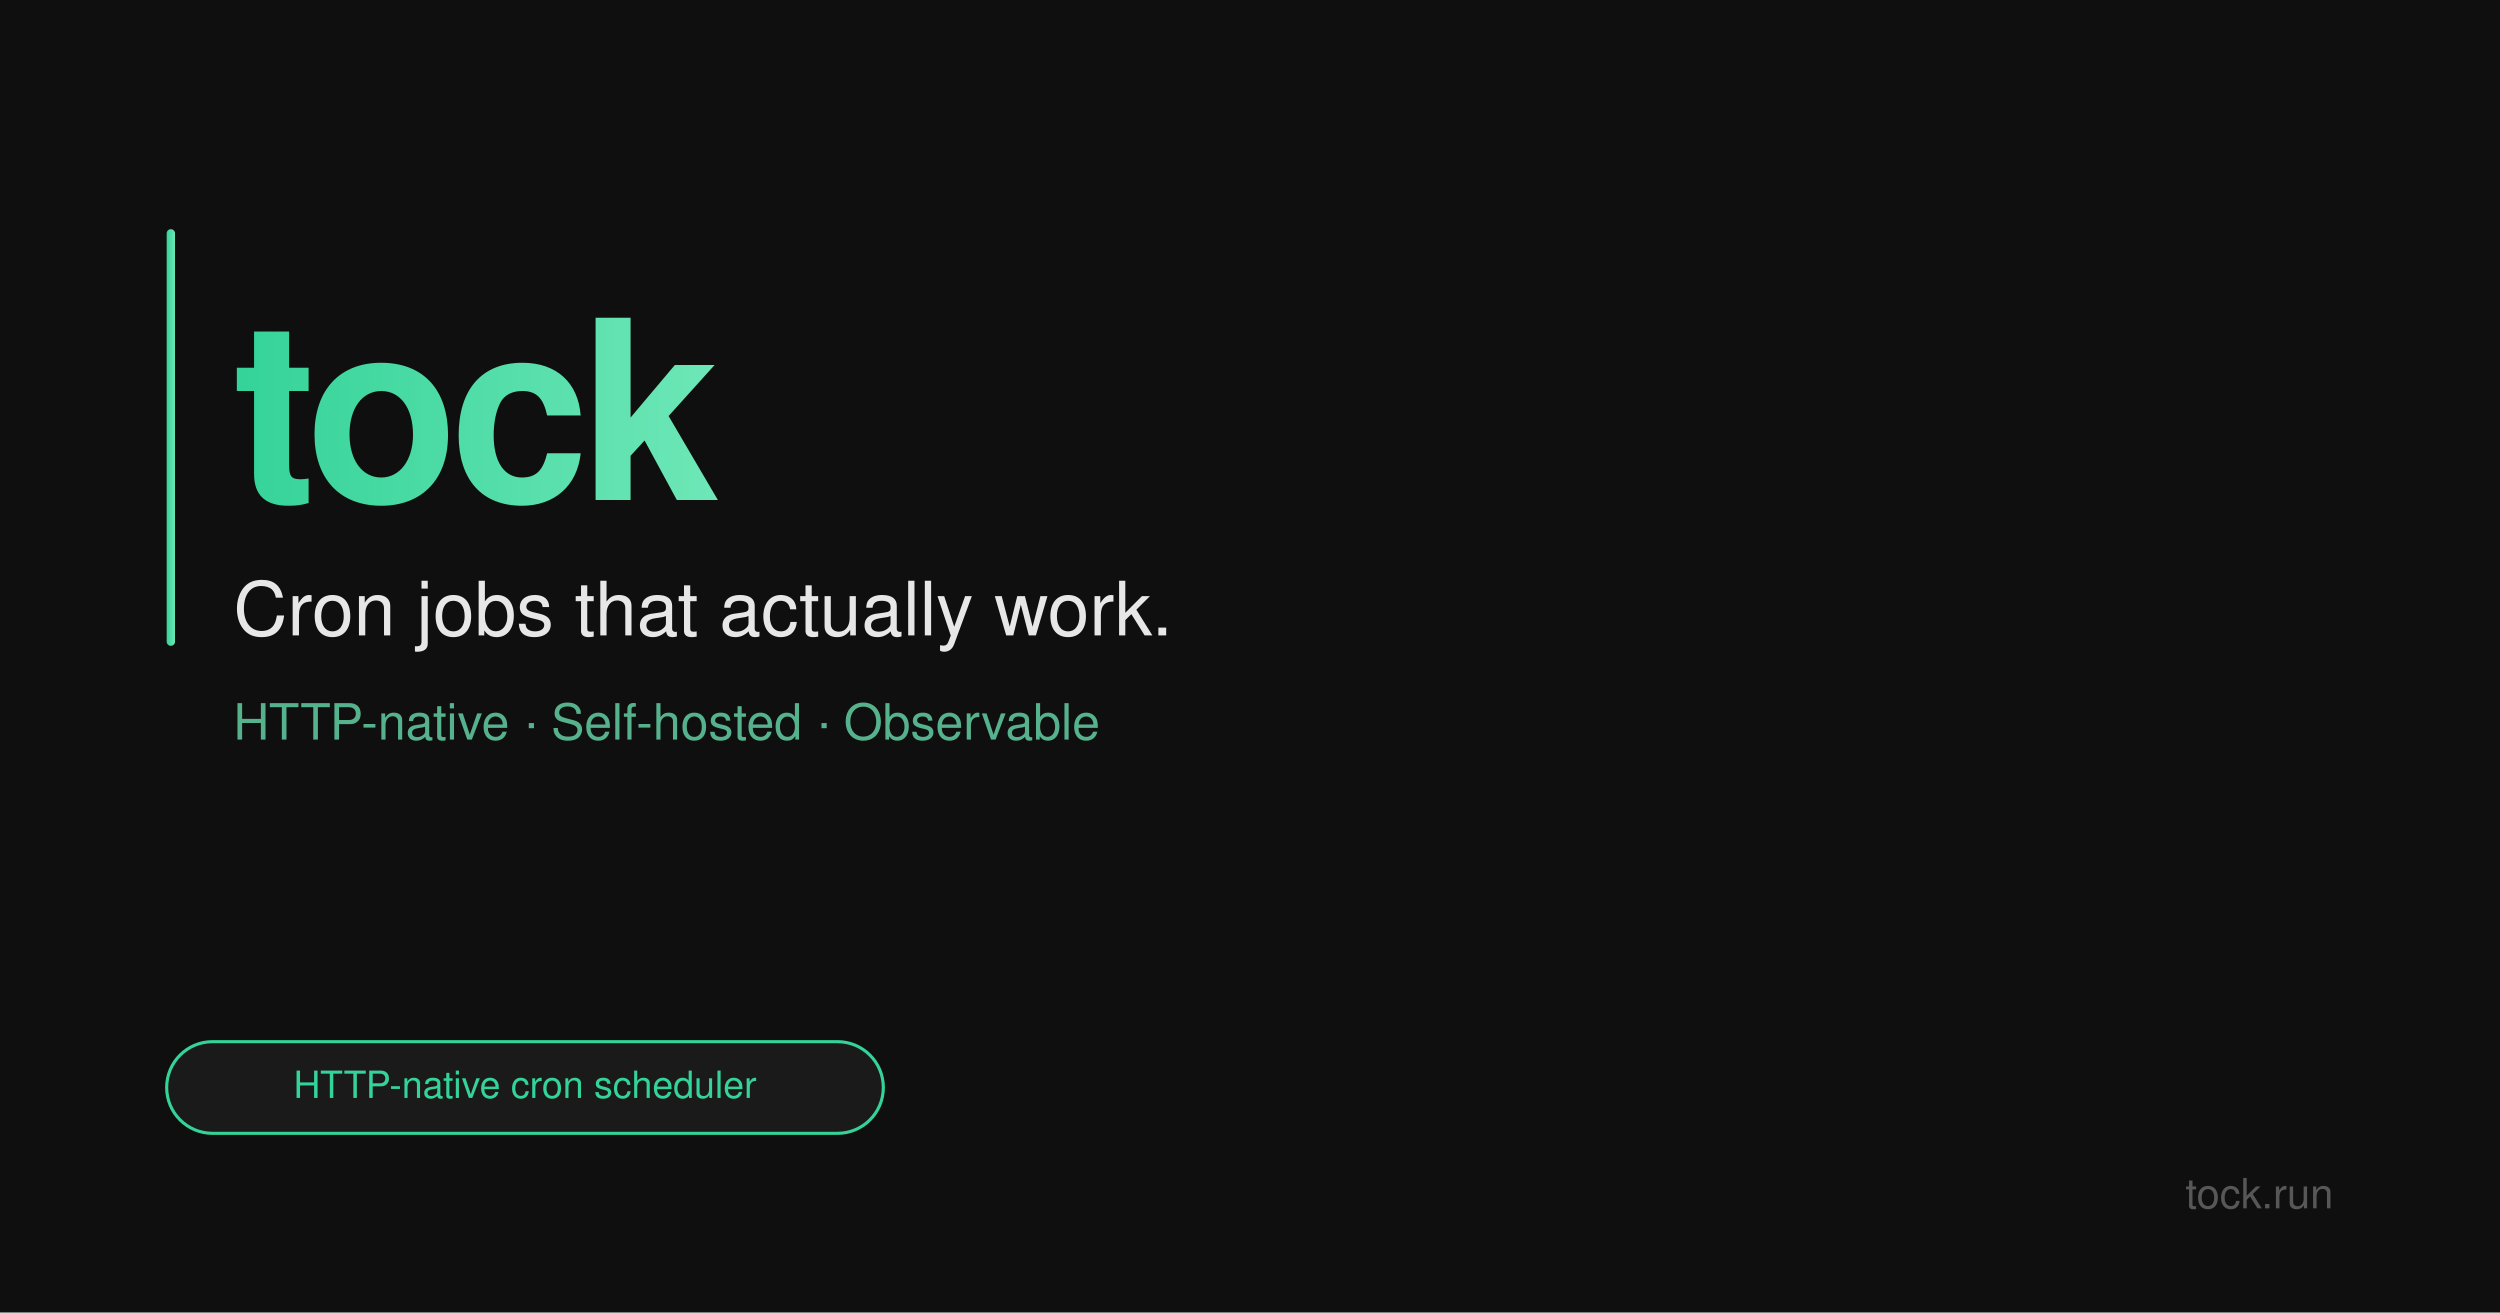
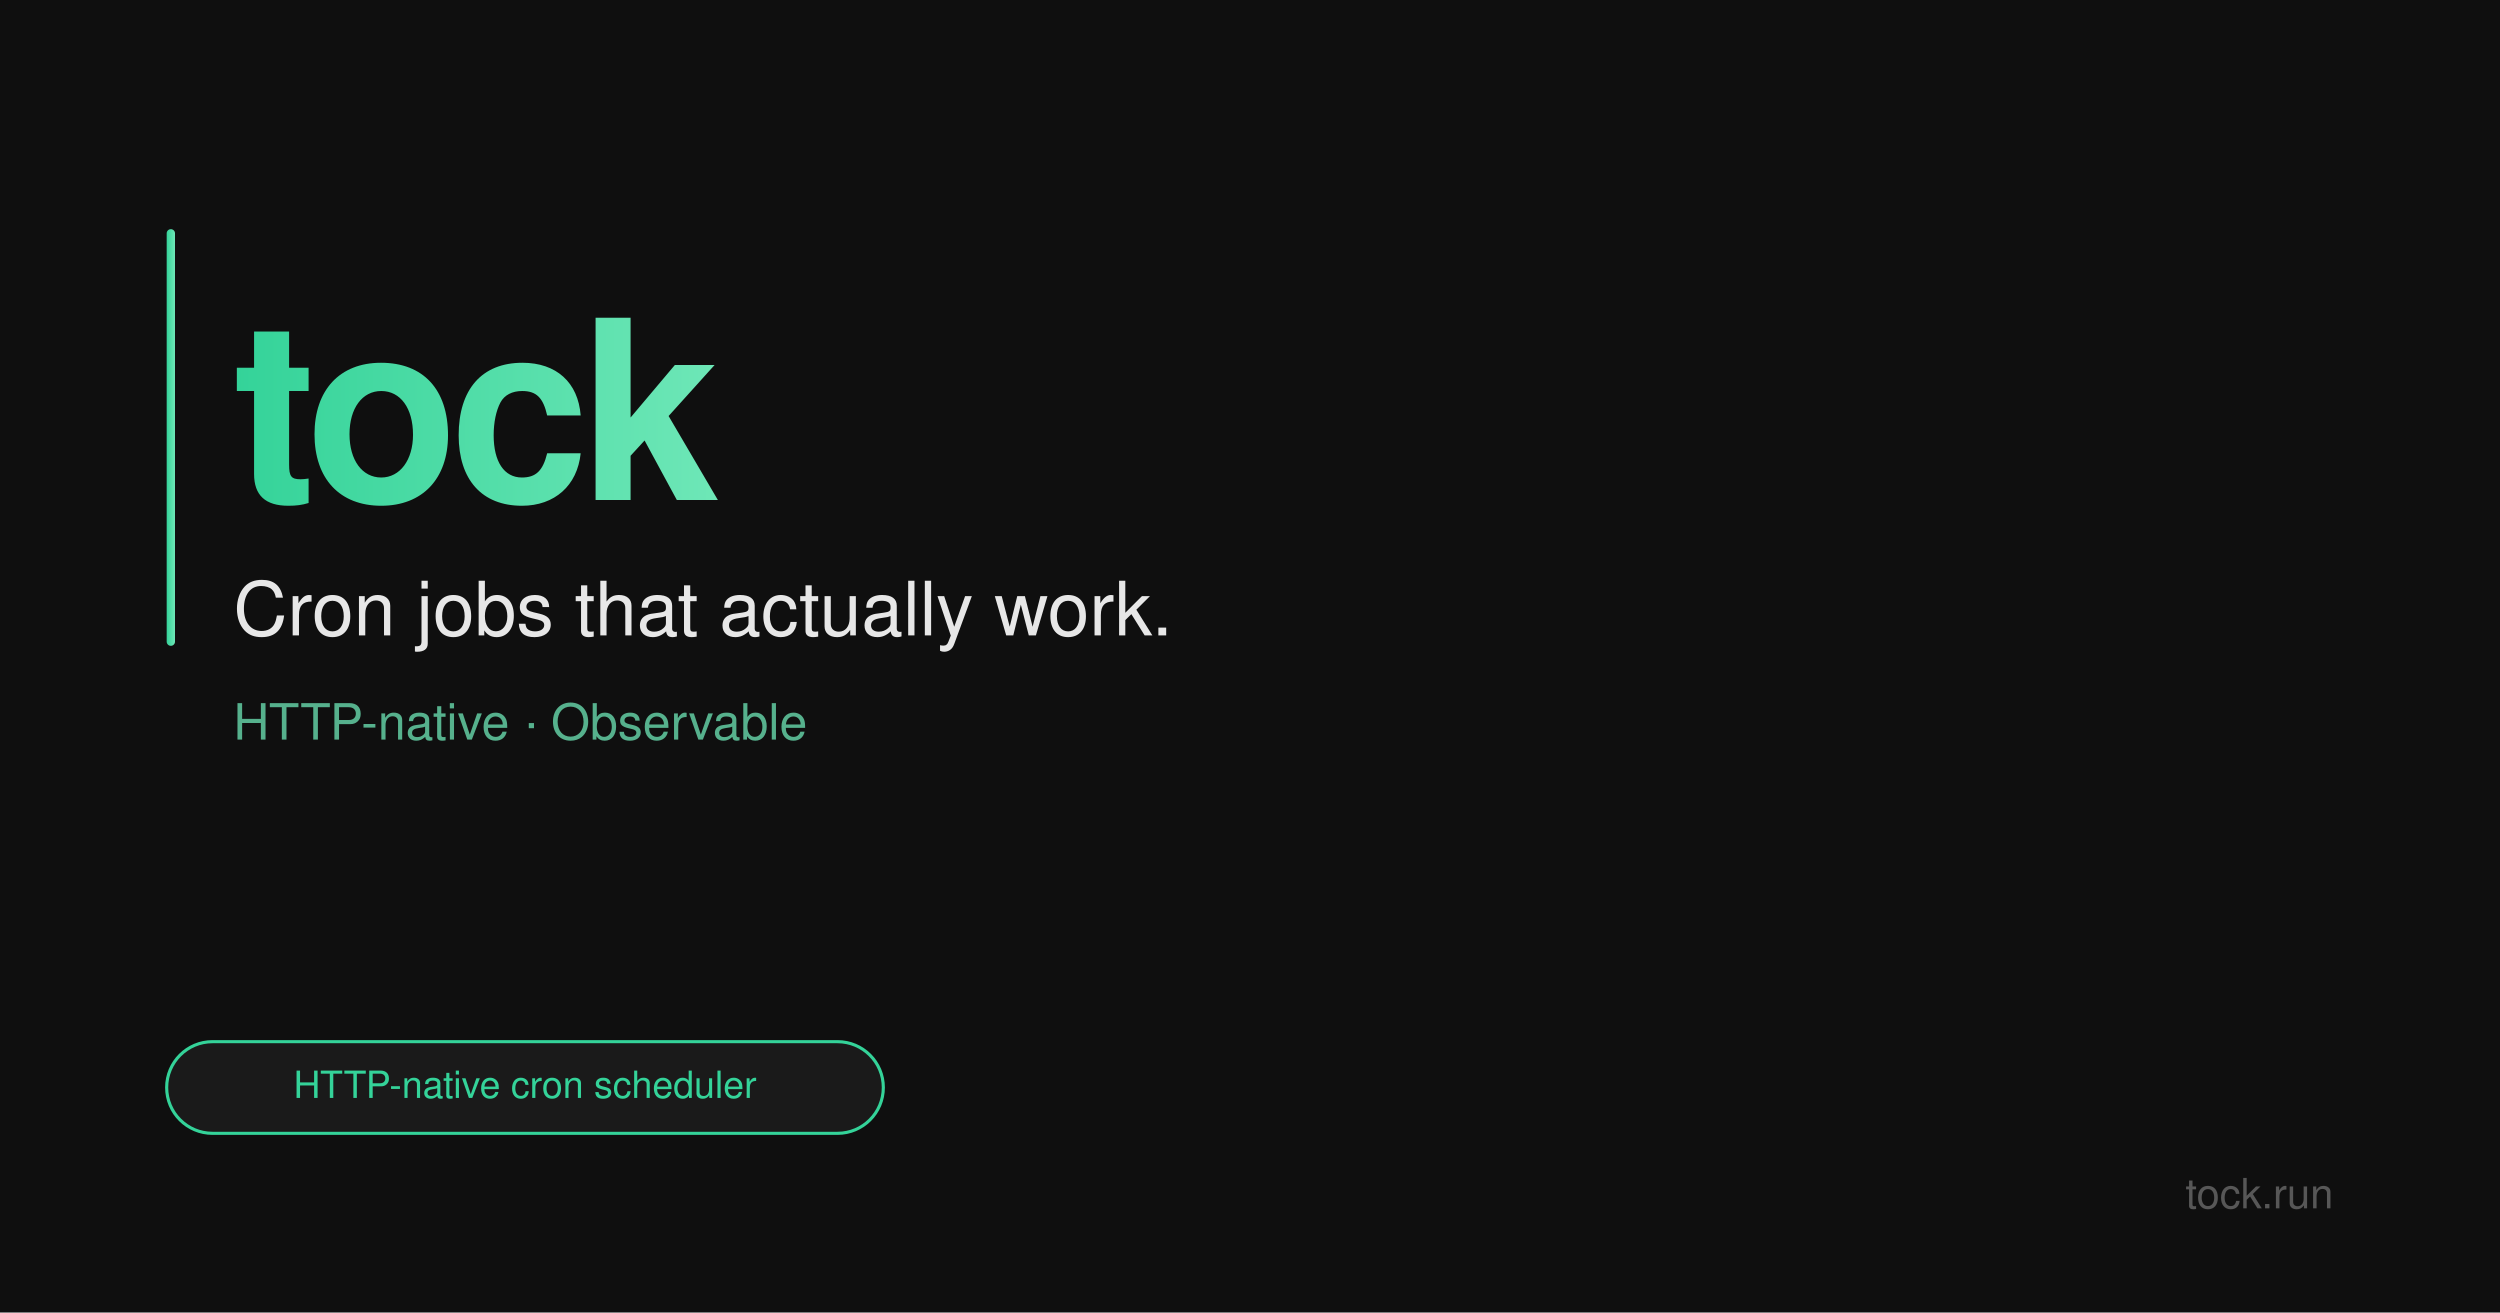
<svg xmlns="http://www.w3.org/2000/svg" viewBox="0 0 1200 630" width="1200" height="630">
  <defs>
    <linearGradient id="emerald" x1="0%" y1="0%" x2="100%" y2="0%">
      <stop offset="0%" stop-color="#34d399" />
      <stop offset="100%" stop-color="#6ee7b7" />
    </linearGradient>
  </defs>
  <rect width="1200" height="630" fill="#0f0f0f" />
  <rect x="80" y="110" width="4" height="200" rx="2" fill="url(#emerald)" />
  <text x="112" y="240" font-family="-apple-system, BlinkMacSystemFont, 'Segoe UI', Helvetica, Arial, sans-serif" font-size="120" font-weight="700" letter-spacing="-4" fill="url(#emerald)">tock</text>
  <text x="112" y="305" font-family="-apple-system, BlinkMacSystemFont, 'Segoe UI', Helvetica, Arial, sans-serif" font-size="36" font-weight="400" fill="#ffffff" opacity="0.9">Cron jobs that actually work.</text>
-   <text x="112" y="355" font-family="-apple-system, BlinkMacSystemFont, 'Segoe UI', Helvetica, Arial, sans-serif" font-size="24" font-weight="400" fill="#6ee7b7" opacity="0.75">HTTP-native · Self-hosted · Observable</text>
+   <text x="112" y="355" font-family="-apple-system, BlinkMacSystemFont, 'Segoe UI', Helvetica, Arial, sans-serif" font-size="24" font-weight="400" fill="#6ee7b7" opacity="0.75">HTTP-native · Observable</text>
  <rect x="80" y="500" width="344" height="44" rx="22" fill="#1a1a1a" stroke="#34d399" stroke-width="1.5" />
  <text x="252" y="527" text-anchor="middle" font-family="-apple-system, BlinkMacSystemFont, 'Segoe UI', Helvetica, Arial, sans-serif" font-size="18" font-weight="500" fill="#34d399">HTTP-native cron scheduler</text>
  <text x="1120" y="580" text-anchor="end" font-family="-apple-system, BlinkMacSystemFont, 'Segoe UI', Helvetica, Arial, sans-serif" font-size="20" font-weight="400" fill="#ffffff" opacity="0.3">tock.run</text>
</svg>
